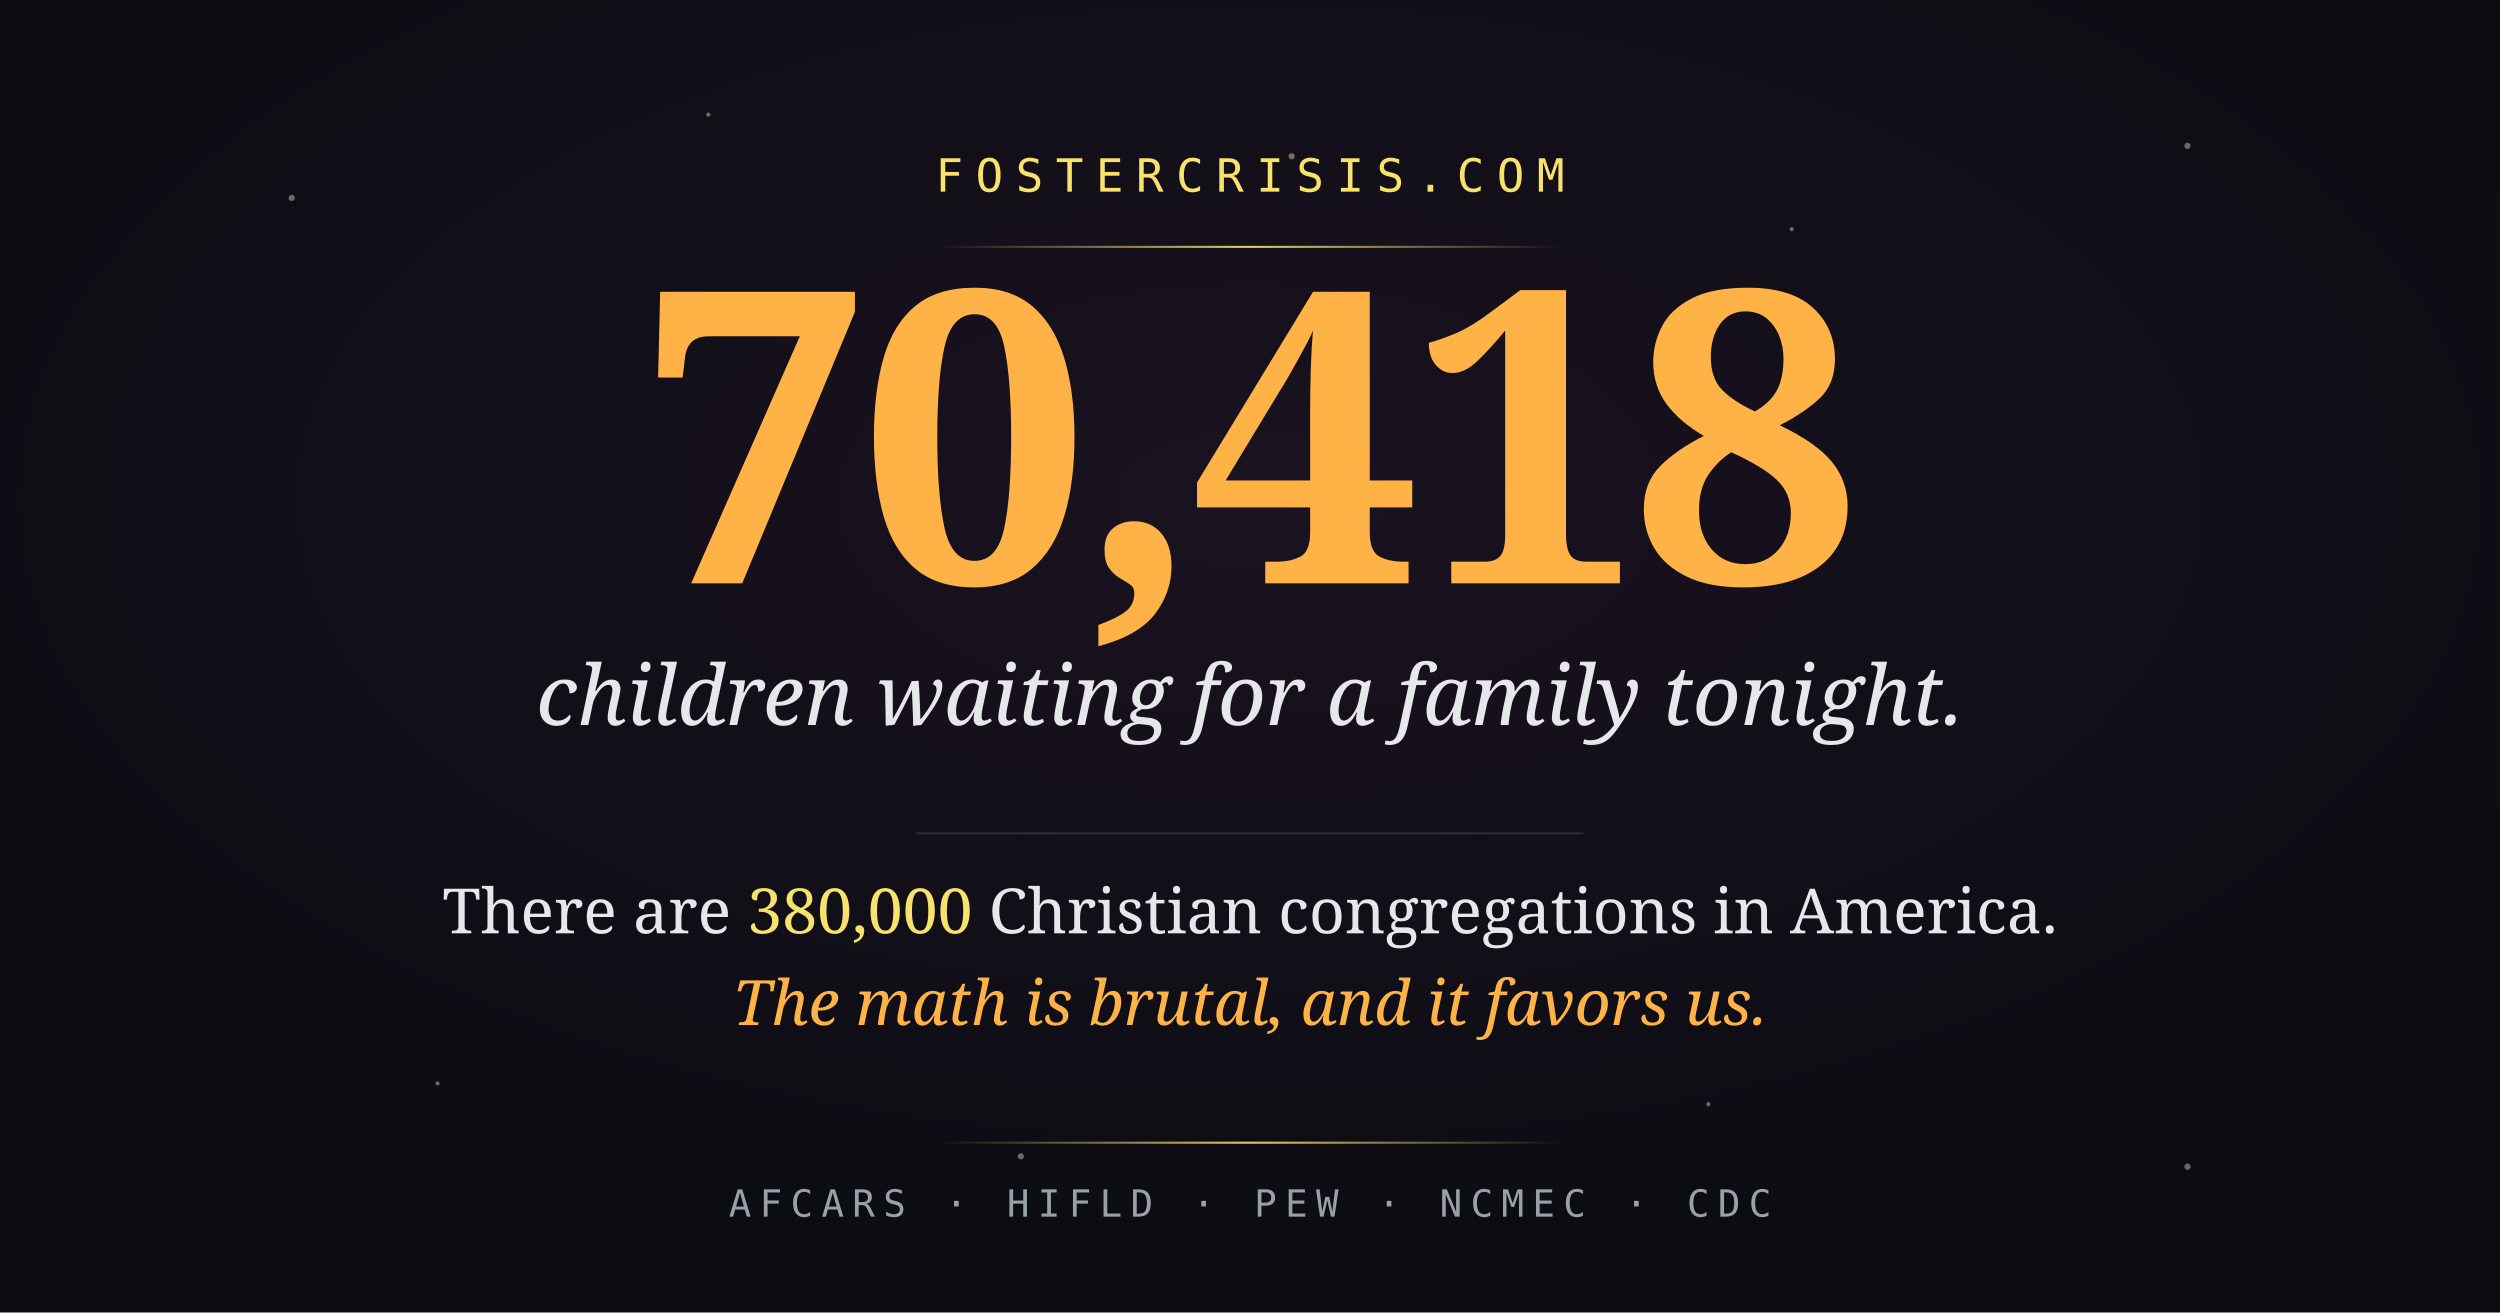
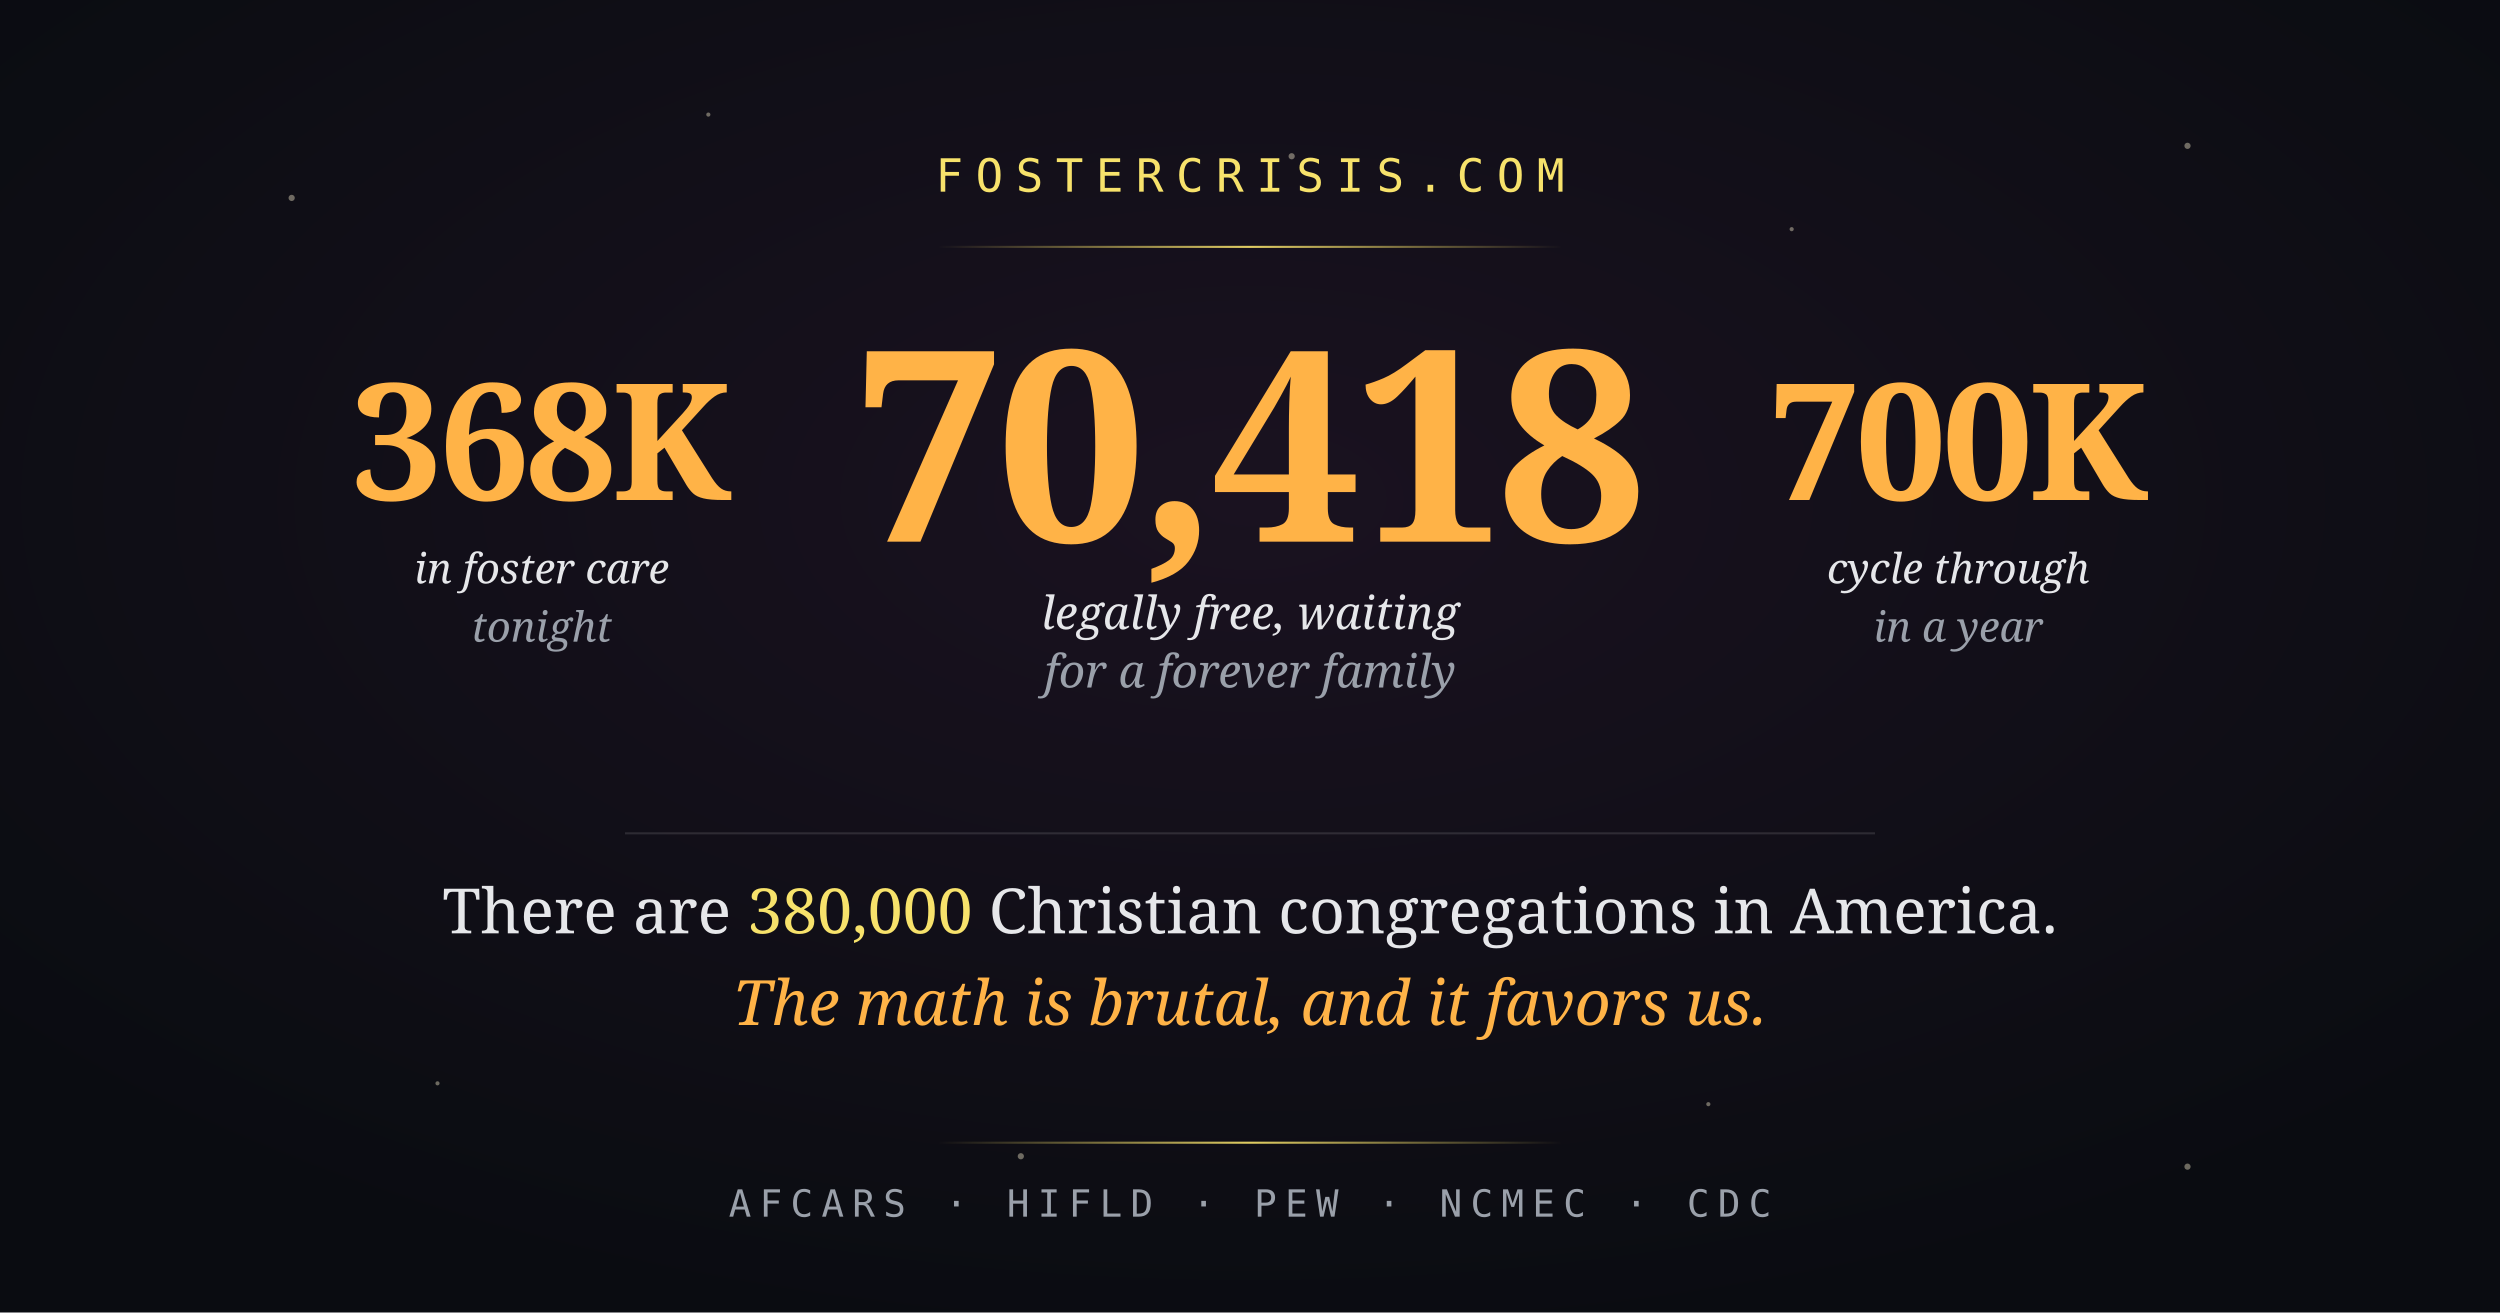
- <svg xmlns="http://www.w3.org/2000/svg" viewBox="0 0 1200 630" role="img" aria-label="The Foster Crisis — 70,418 children waiting. 380,000 Christian congregations. The math is brutal, and it favors us.">
+ <svg xmlns="http://www.w3.org/2000/svg" viewBox="0 0 1200 630" role="img" aria-label="The Foster Crisis — 368,000 children in foster care tonight. 70,418 legally free, waiting for a forever family. 700,000 cycle through in a year. 380,000 Christian congregations.">
  <defs>
    <radialGradient id="bgGlow" cx="50%" cy="38%" r="65%">
      <stop offset="0%" stop-color="#1a1220" stop-opacity="1" />
      <stop offset="100%" stop-color="#0a0c11" stop-opacity="1" />
    </radialGradient>
    <linearGradient id="accentRule" x1="0" y1="0" x2="1" y2="0">
      <stop offset="0%" stop-color="#f7e26b" stop-opacity="0" />
      <stop offset="50%" stop-color="#f7e26b" stop-opacity="0.9" />
      <stop offset="100%" stop-color="#f7e26b" stop-opacity="0" />
    </linearGradient>
  </defs>
  <rect width="1200" height="630" fill="url(#bgGlow)" />
  <g fill="#fff6d5" opacity="0.4">
    <circle cx="140" cy="95" r="1.5" />
    <circle cx="340" cy="55" r="1" />
    <circle cx="620" cy="75" r="1.5" />
    <circle cx="860" cy="110" r="1" />
    <circle cx="1050" cy="70" r="1.5" />
    <circle cx="210" cy="520" r="1" />
    <circle cx="490" cy="555" r="1.5" />
    <circle cx="820" cy="530" r="1" />
    <circle cx="1050" cy="560" r="1.5" />
  </g>
  <text x="600" y="92" text-anchor="middle" font-family="'JetBrains Mono', ui-monospace, Menlo, monospace" font-size="22" font-weight="500" letter-spacing="6" fill="#f7e26b">FOSTERCRISIS.COM</text>
  <rect x="450" y="118" width="300" height="1" fill="url(#accentRule)" />
-   <text x="600" y="280" text-anchor="middle" font-family="'Cormorant Garamond', 'Iowan Old Style', Georgia, serif" font-size="196" font-weight="600" letter-spacing="-4" fill="#ffb347">70,418</text>
-   <text x="600" y="348" text-anchor="middle" font-family="'Cormorant Garamond', 'Iowan Old Style', Georgia, serif" font-size="40" font-style="italic" fill="#e6e7ea">children waiting for a family tonight.</text>
-   <line x1="440" y1="400" x2="760" y2="400" stroke="rgba(255,255,255,0.12)" stroke-width="1" />
+   <g font-family="'Cormorant Garamond', 'Iowan Old Style', Georgia, serif">
+     <text x="260" y="240" text-anchor="middle" font-size="78" font-weight="600" fill="#ffb347" letter-spacing="-2">368K</text>
+     <text x="260" y="280" text-anchor="middle" font-size="20" font-style="italic" fill="#e6e7ea">in foster care</text>
+     <text x="260" y="308" text-anchor="middle" font-size="20" font-style="italic" fill="#9aa0aa">tonight</text>
+     <text x="600" y="260" text-anchor="middle" font-size="128" font-weight="600" fill="#ffb347" letter-spacing="-3">70,418</text>
+     <text x="600" y="302" text-anchor="middle" font-size="22" font-style="italic" fill="#e6e7ea">legally free, waiting</text>
+     <text x="600" y="330" text-anchor="middle" font-size="22" font-style="italic" fill="#9aa0aa">for a forever family</text>
+     <text x="940" y="240" text-anchor="middle" font-size="78" font-weight="600" fill="#ffb347" letter-spacing="-2">700K</text>
+     <text x="940" y="280" text-anchor="middle" font-size="20" font-style="italic" fill="#e6e7ea">cycle through</text>
+     <text x="940" y="308" text-anchor="middle" font-size="20" font-style="italic" fill="#9aa0aa">in a year</text>
+   </g>
+   <line x1="300" y1="400" x2="900" y2="400" stroke="rgba(255,255,255,0.12)" stroke-width="1" />
  <text x="600" y="448" text-anchor="middle" font-family="'Cormorant Garamond', 'Iowan Old Style', Georgia, serif" font-size="30" fill="#e6e7ea">
    There are <tspan fill="#f7e26b" font-weight="500">380,000</tspan> Christian congregations in America.
  </text>
  <text x="600" y="492" text-anchor="middle" font-family="'Cormorant Garamond', 'Iowan Old Style', Georgia, serif" font-size="30" font-style="italic" fill="#ffb347" font-weight="500">
    The math is brutal, and it favors us.
  </text>
  <rect x="450" y="548" width="300" height="1" fill="url(#accentRule)" />
  <text x="600" y="584" text-anchor="middle" font-family="'JetBrains Mono', ui-monospace, Menlo, monospace" font-size="18" letter-spacing="4" fill="#9aa0aa">AFCARS · HIFLD · PEW · NCMEC · CDC</text>
</svg>
